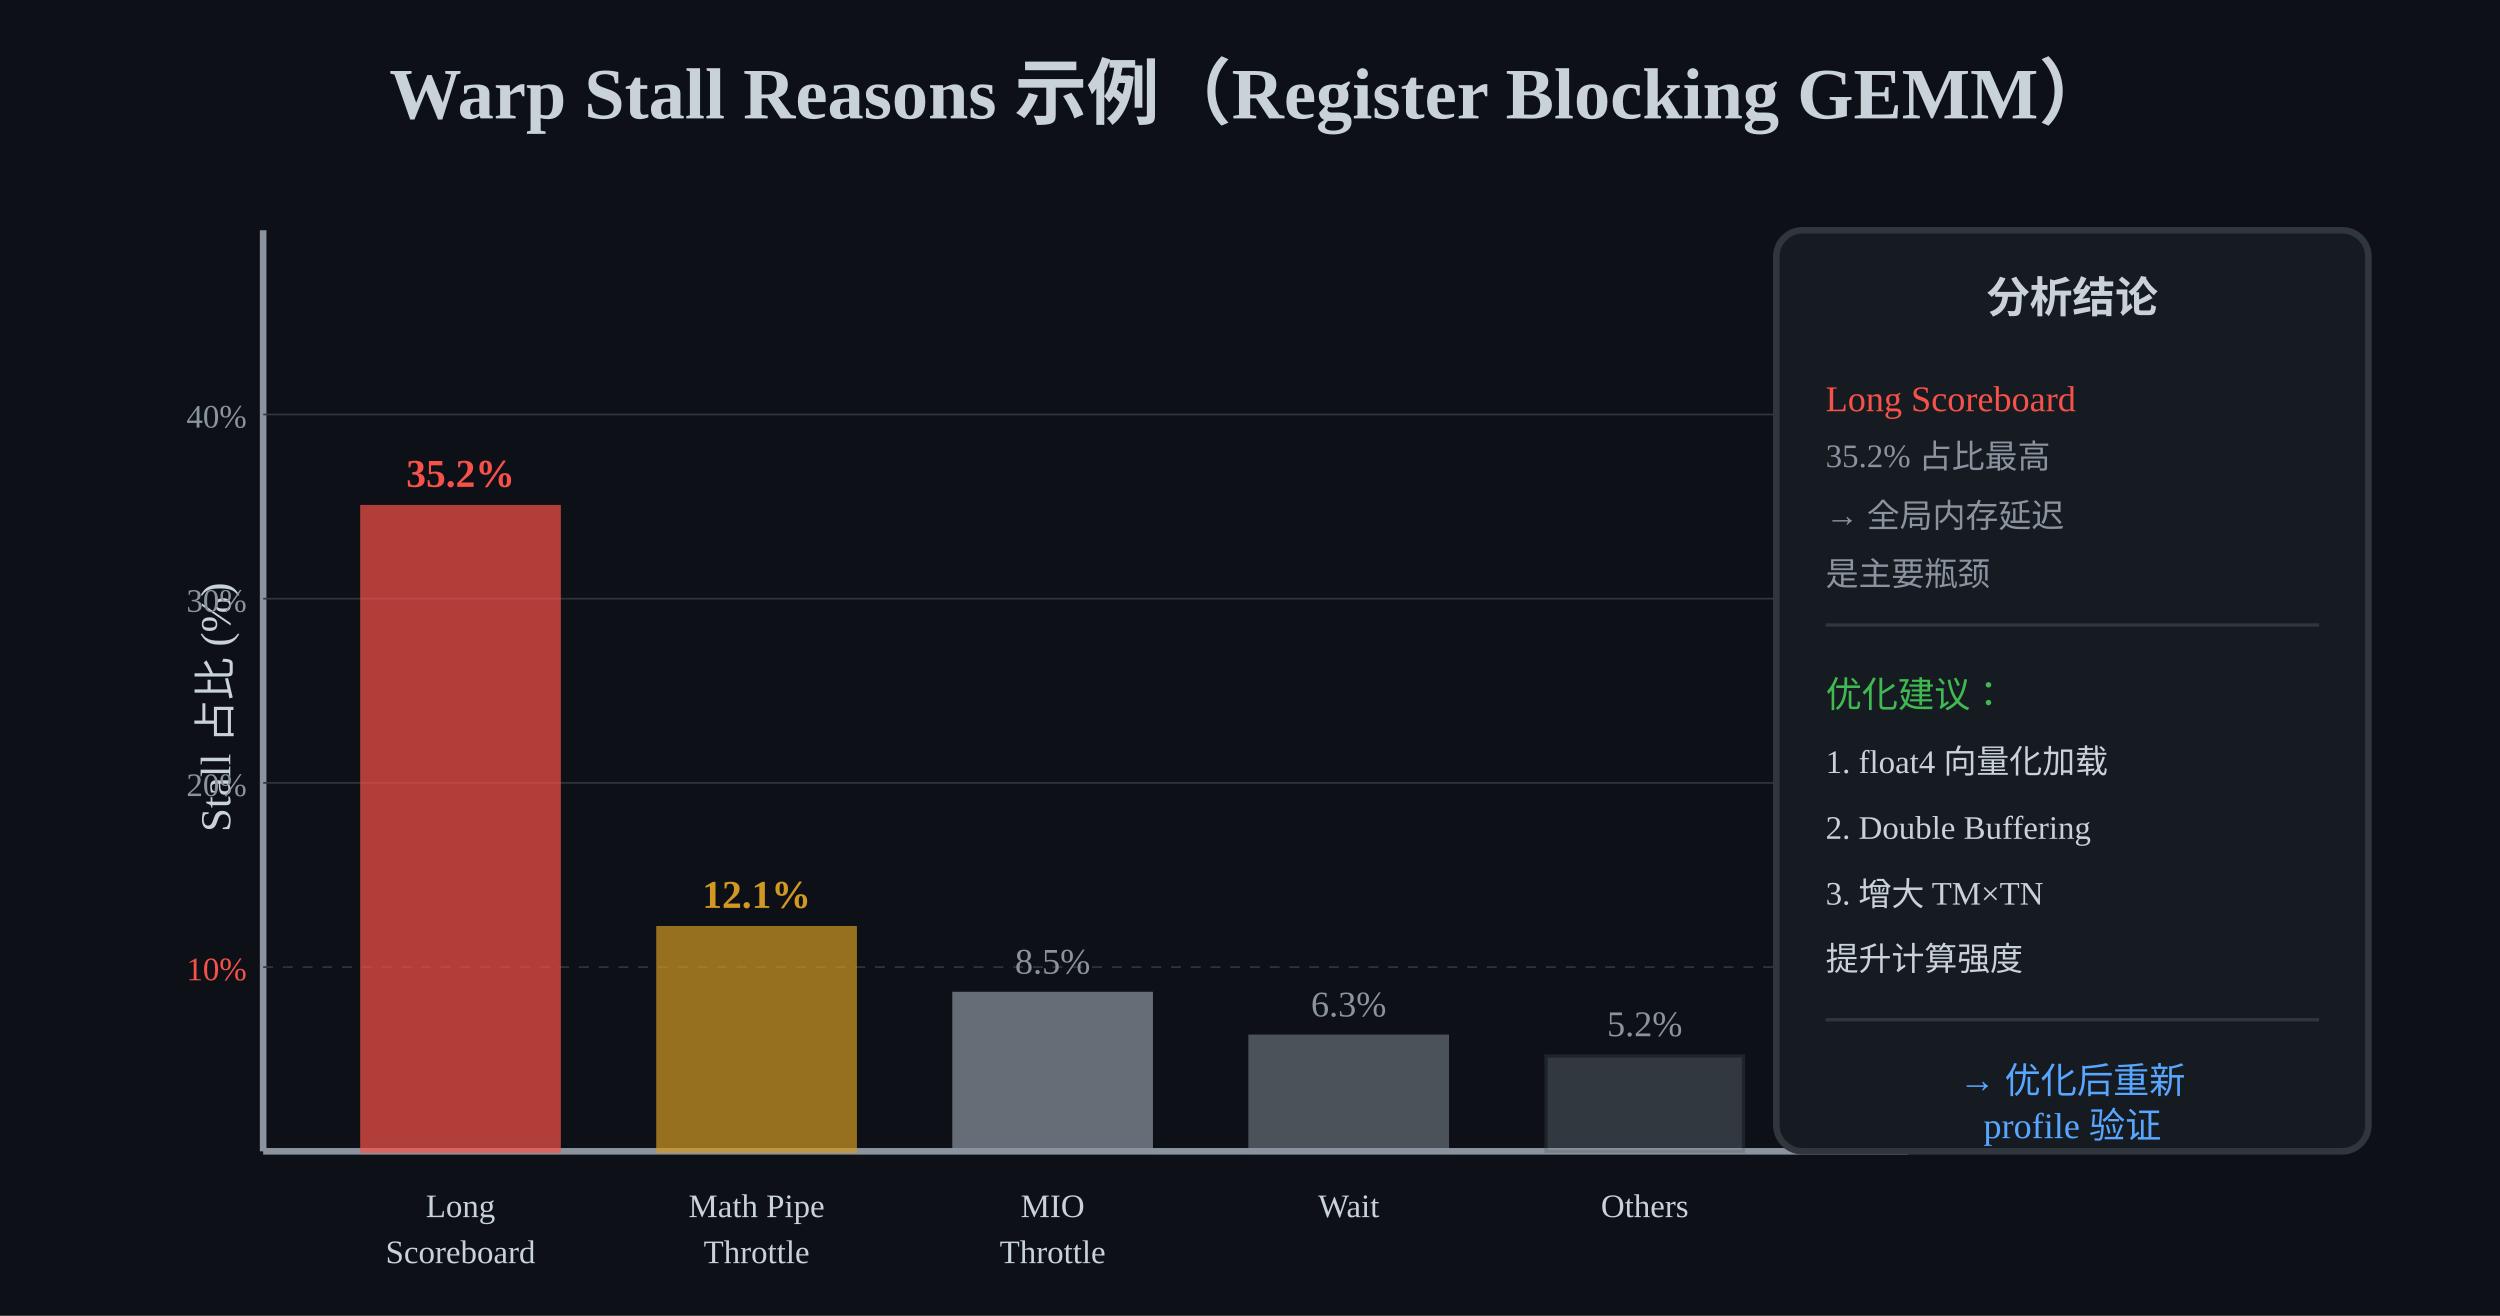
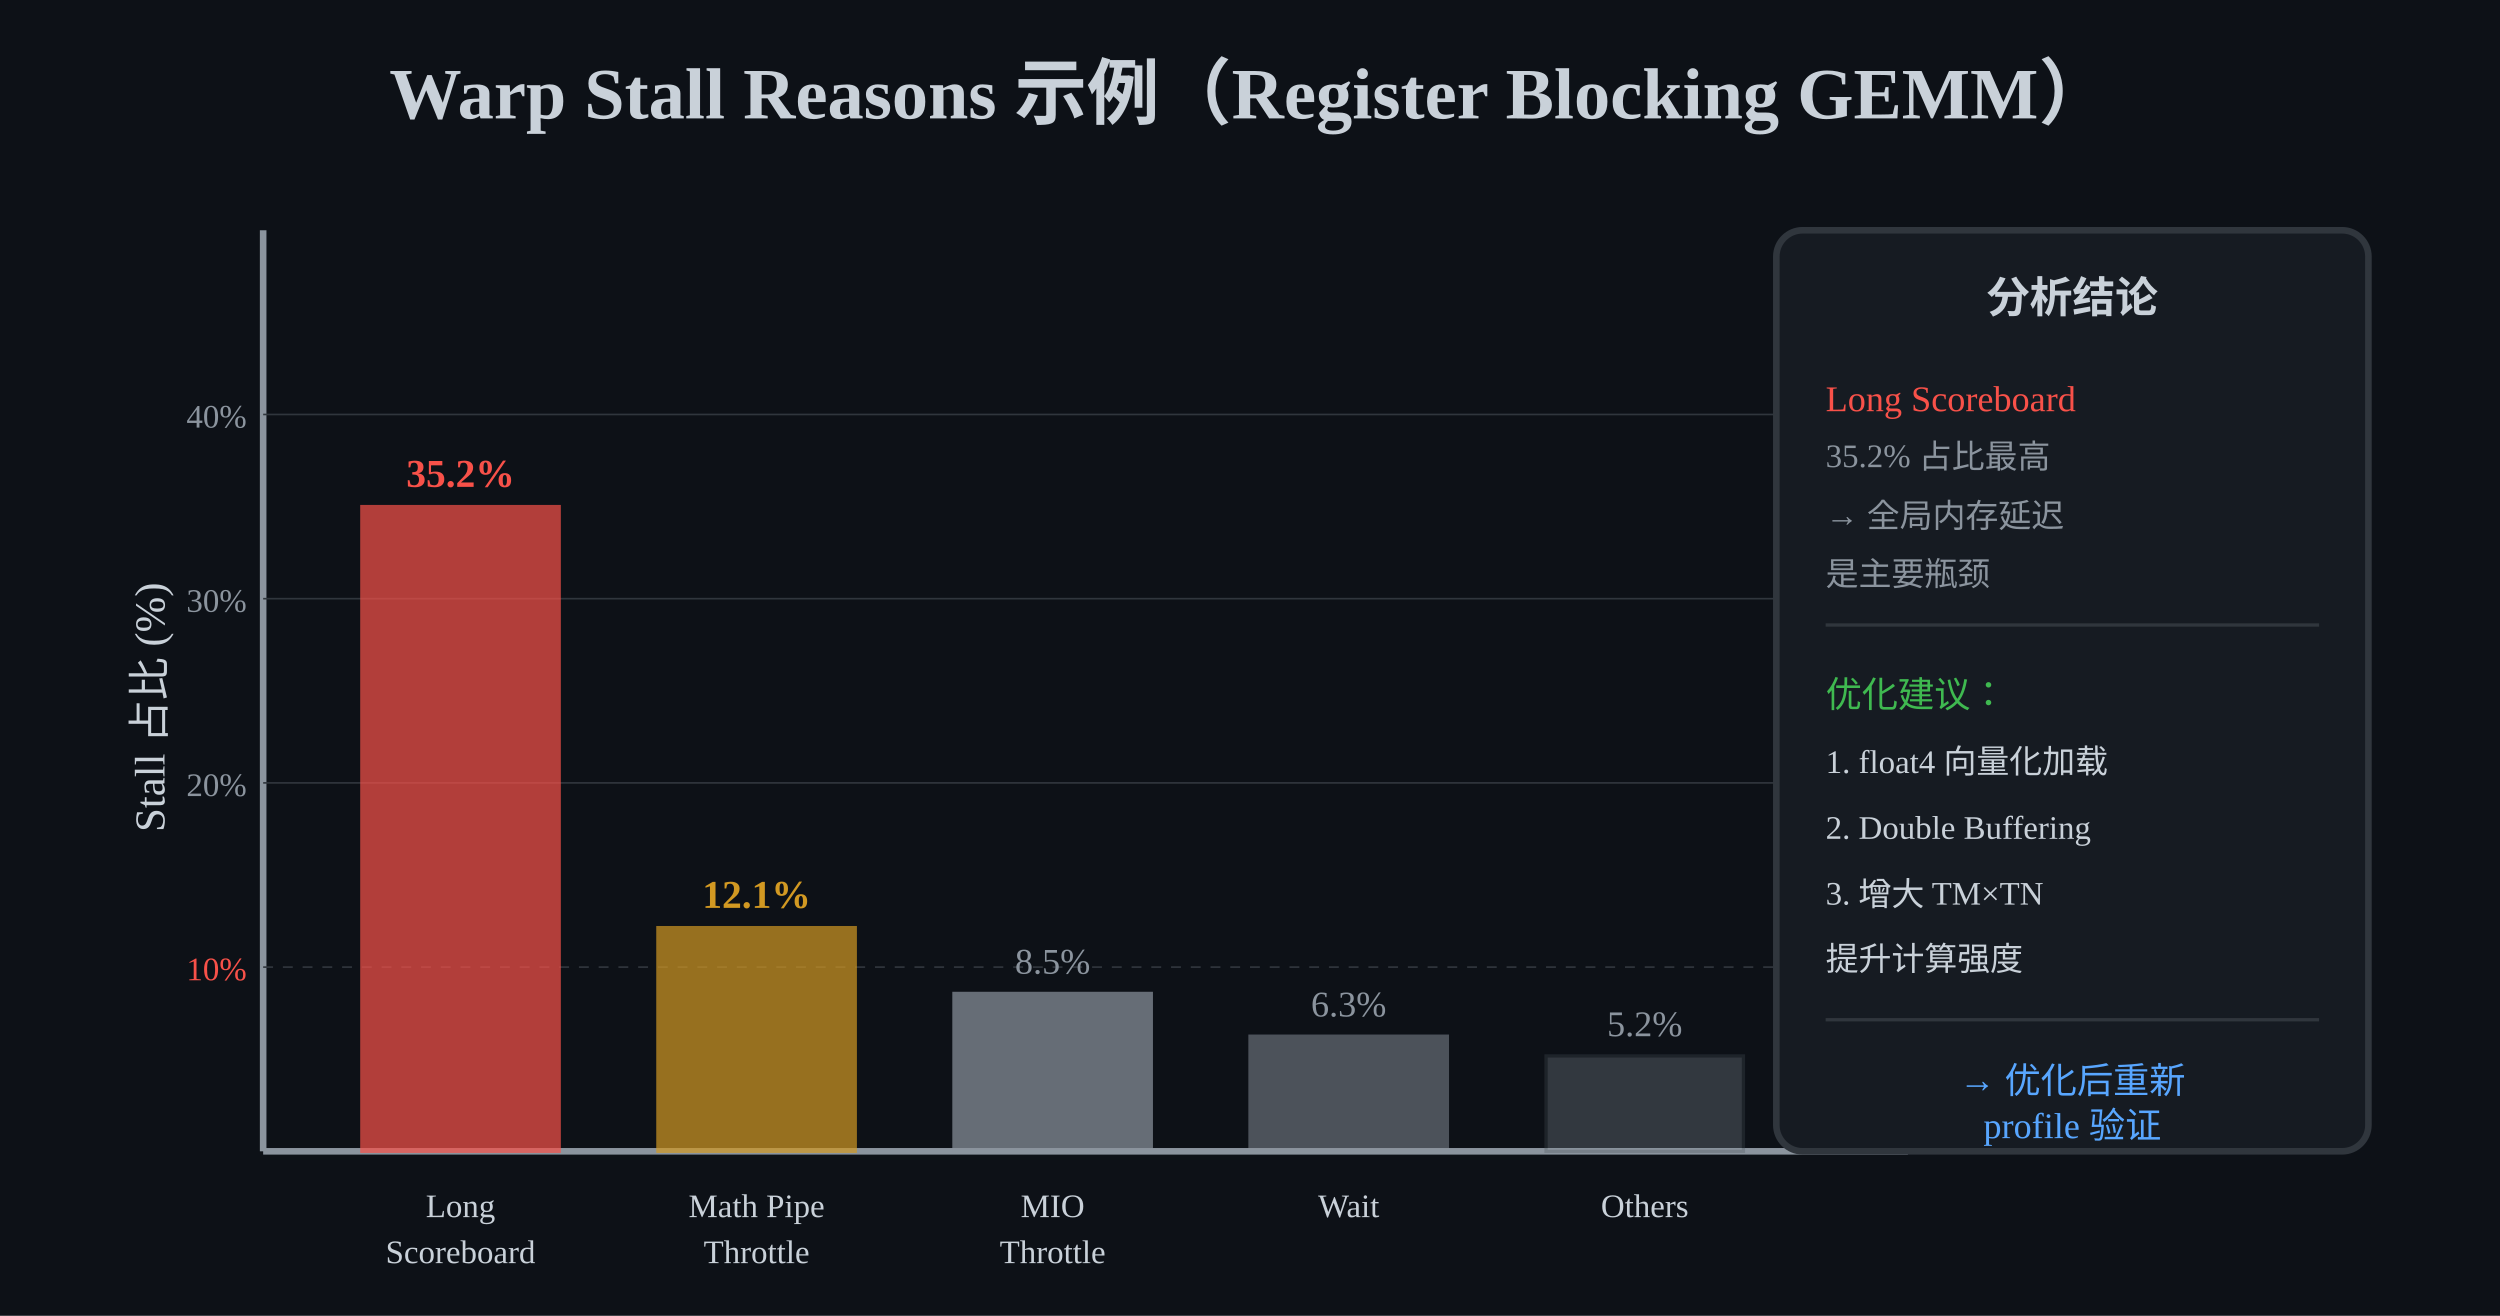
<svg xmlns="http://www.w3.org/2000/svg" width="760" height="400" viewBox="0 0 760 400">
  <rect width="760" height="400" fill="#0d1117" />
  <text x="380" y="36" text-anchor="middle" font-size="22" font-weight="bold" fill="#c9d1d9">Warp Stall Reasons 示例（Register Blocking GEMM）</text>
  <g transform="translate(80, 70)">
    <line x1="0" y1="280" x2="500" y2="280" stroke="#8b949e" stroke-width="2" />
    <line x1="0" y1="0" x2="0" y2="280" stroke="#8b949e" stroke-width="2" />
-     <text x="-10" y="145" text-anchor="middle" font-size="13" fill="#c9d1d9" transform="rotate(-90, -10, 145)">Stall 占比 (%)</text>
+     <text x="-30" y="145" text-anchor="middle" font-size="13" fill="#c9d1d9" transform="rotate(-90, -30, 145)">Stall 占比 (%)</text>
    <line x1="0" y1="56" x2="500" y2="56" stroke="#30363d" stroke-width="0.5" />
    <text x="-5" y="60" text-anchor="end" font-size="10" fill="#8b949e">40%</text>
    <line x1="0" y1="112" x2="500" y2="112" stroke="#30363d" stroke-width="0.5" />
    <text x="-5" y="116" text-anchor="end" font-size="10" fill="#8b949e">30%</text>
    <line x1="0" y1="168" x2="500" y2="168" stroke="#30363d" stroke-width="0.5" />
    <text x="-5" y="172" text-anchor="end" font-size="10" fill="#8b949e">20%</text>
    <line x1="0" y1="224" x2="500" y2="224" stroke="#30363d" stroke-width="0.5" stroke-dasharray="3" />
    <text x="-5" y="228" text-anchor="end" font-size="10" fill="#f85149">10%</text>
    <rect x="30" y="84" width="60" height="196" fill="#f85149" opacity="0.7" stroke="#f85149" />
    <text x="60" y="78" text-anchor="middle" font-size="12" fill="#f85149" font-weight="bold">35.2%</text>
    <text x="60" y="300" text-anchor="middle" font-size="10" fill="#c9d1d9">Long</text>
    <text x="60" y="314" text-anchor="middle" font-size="10" fill="#c9d1d9">Scoreboard</text>
    <rect x="120" y="212" width="60" height="68" fill="#d29922" opacity="0.7" stroke="#d29922" />
    <text x="150" y="206" text-anchor="middle" font-size="12" fill="#d29922" font-weight="bold">12.1%</text>
    <text x="150" y="300" text-anchor="middle" font-size="10" fill="#c9d1d9">Math Pipe</text>
    <text x="150" y="314" text-anchor="middle" font-size="10" fill="#c9d1d9">Throttle</text>
    <rect x="210" y="232" width="60" height="48" fill="#8b949e" opacity="0.7" stroke="#8b949e" />
    <text x="240" y="226" text-anchor="middle" font-size="11" fill="#8b949e">8.5%</text>
    <text x="240" y="300" text-anchor="middle" font-size="10" fill="#c9d1d9">MIO</text>
    <text x="240" y="314" text-anchor="middle" font-size="10" fill="#c9d1d9">Throttle</text>
    <rect x="300" y="245" width="60" height="35" fill="#8b949e" opacity="0.5" stroke="#8b949e" />
    <text x="330" y="239" text-anchor="middle" font-size="11" fill="#8b949e">6.3%</text>
    <text x="330" y="300" text-anchor="middle" font-size="10" fill="#c9d1d9">Wait</text>
    <rect x="390" y="251" width="60" height="29" fill="#8b949e" opacity="0.3" stroke="#484f58" />
    <text x="420" y="245" text-anchor="middle" font-size="11" fill="#8b949e">5.2%</text>
    <text x="420" y="300" text-anchor="middle" font-size="10" fill="#c9d1d9">Others</text>
  </g>
  <g transform="translate(540, 70)">
    <rect x="0" y="0" width="180" height="280" rx="8" fill="#161b22" stroke="#30363d" stroke-width="2" />
    <text x="90" y="25" text-anchor="middle" font-size="13" fill="#c9d1d9" font-weight="bold">分析结论</text>
    <text x="15" y="55" font-size="11" fill="#f85149">Long Scoreboard</text>
    <text x="15" y="72" font-size="10" fill="#8b949e">35.2% 占比最高</text>
    <text x="15" y="90" font-size="10" fill="#8b949e">→ 全局内存延迟</text>
    <text x="15" y="108" font-size="10" fill="#8b949e">  是主要瓶颈</text>
    <line x1="15" y1="120" x2="165" y2="120" stroke="#30363d" />
    <text x="15" y="145" font-size="11" fill="#3fb950">优化建议：</text>
    <text x="15" y="165" font-size="10" fill="#c9d1d9">1. float4 向量化加载</text>
    <text x="15" y="185" font-size="10" fill="#c9d1d9">2. Double Buffering</text>
    <text x="15" y="205" font-size="10" fill="#c9d1d9">3. 增大 TM×TN</text>
    <text x="15" y="225" font-size="10" fill="#c9d1d9">   提升计算强度</text>
    <line x1="15" y1="240" x2="165" y2="240" stroke="#30363d" />
    <text x="90" y="262" text-anchor="middle" font-size="11" fill="#58a6ff">→ 优化后重新</text>
    <text x="90" y="276" text-anchor="middle" font-size="11" fill="#58a6ff">  profile 验证</text>
  </g>
</svg>
